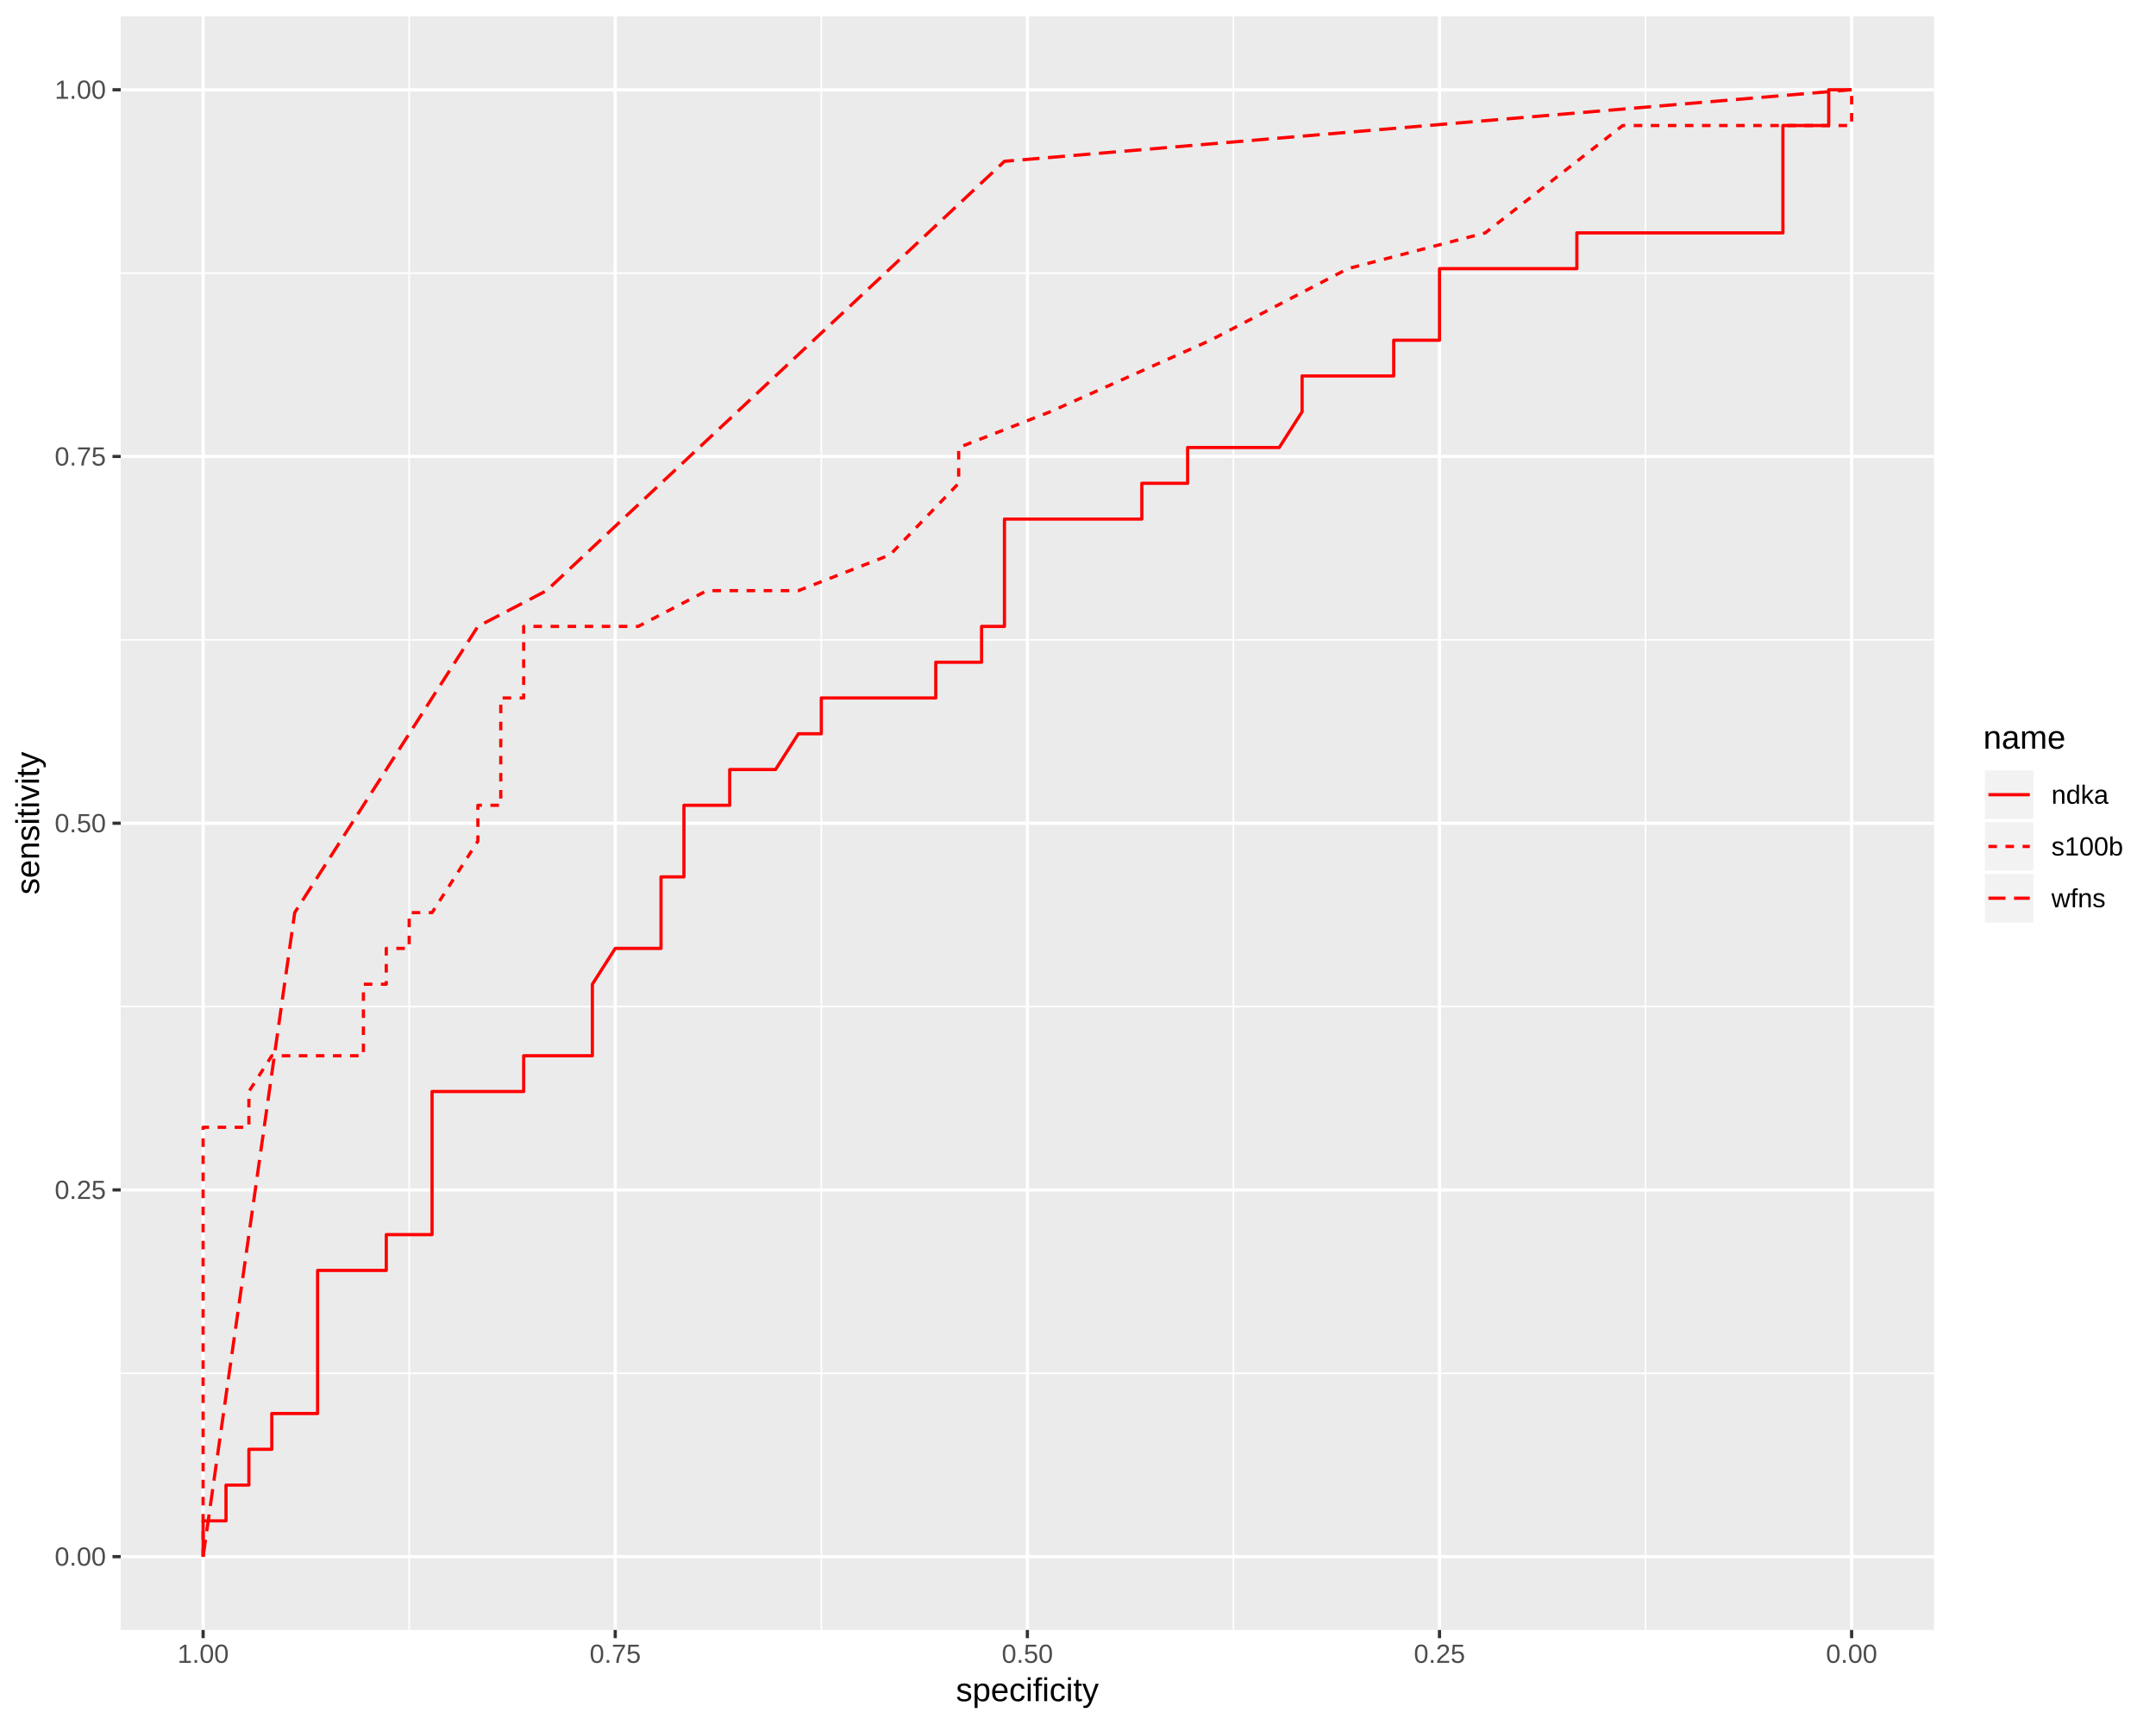
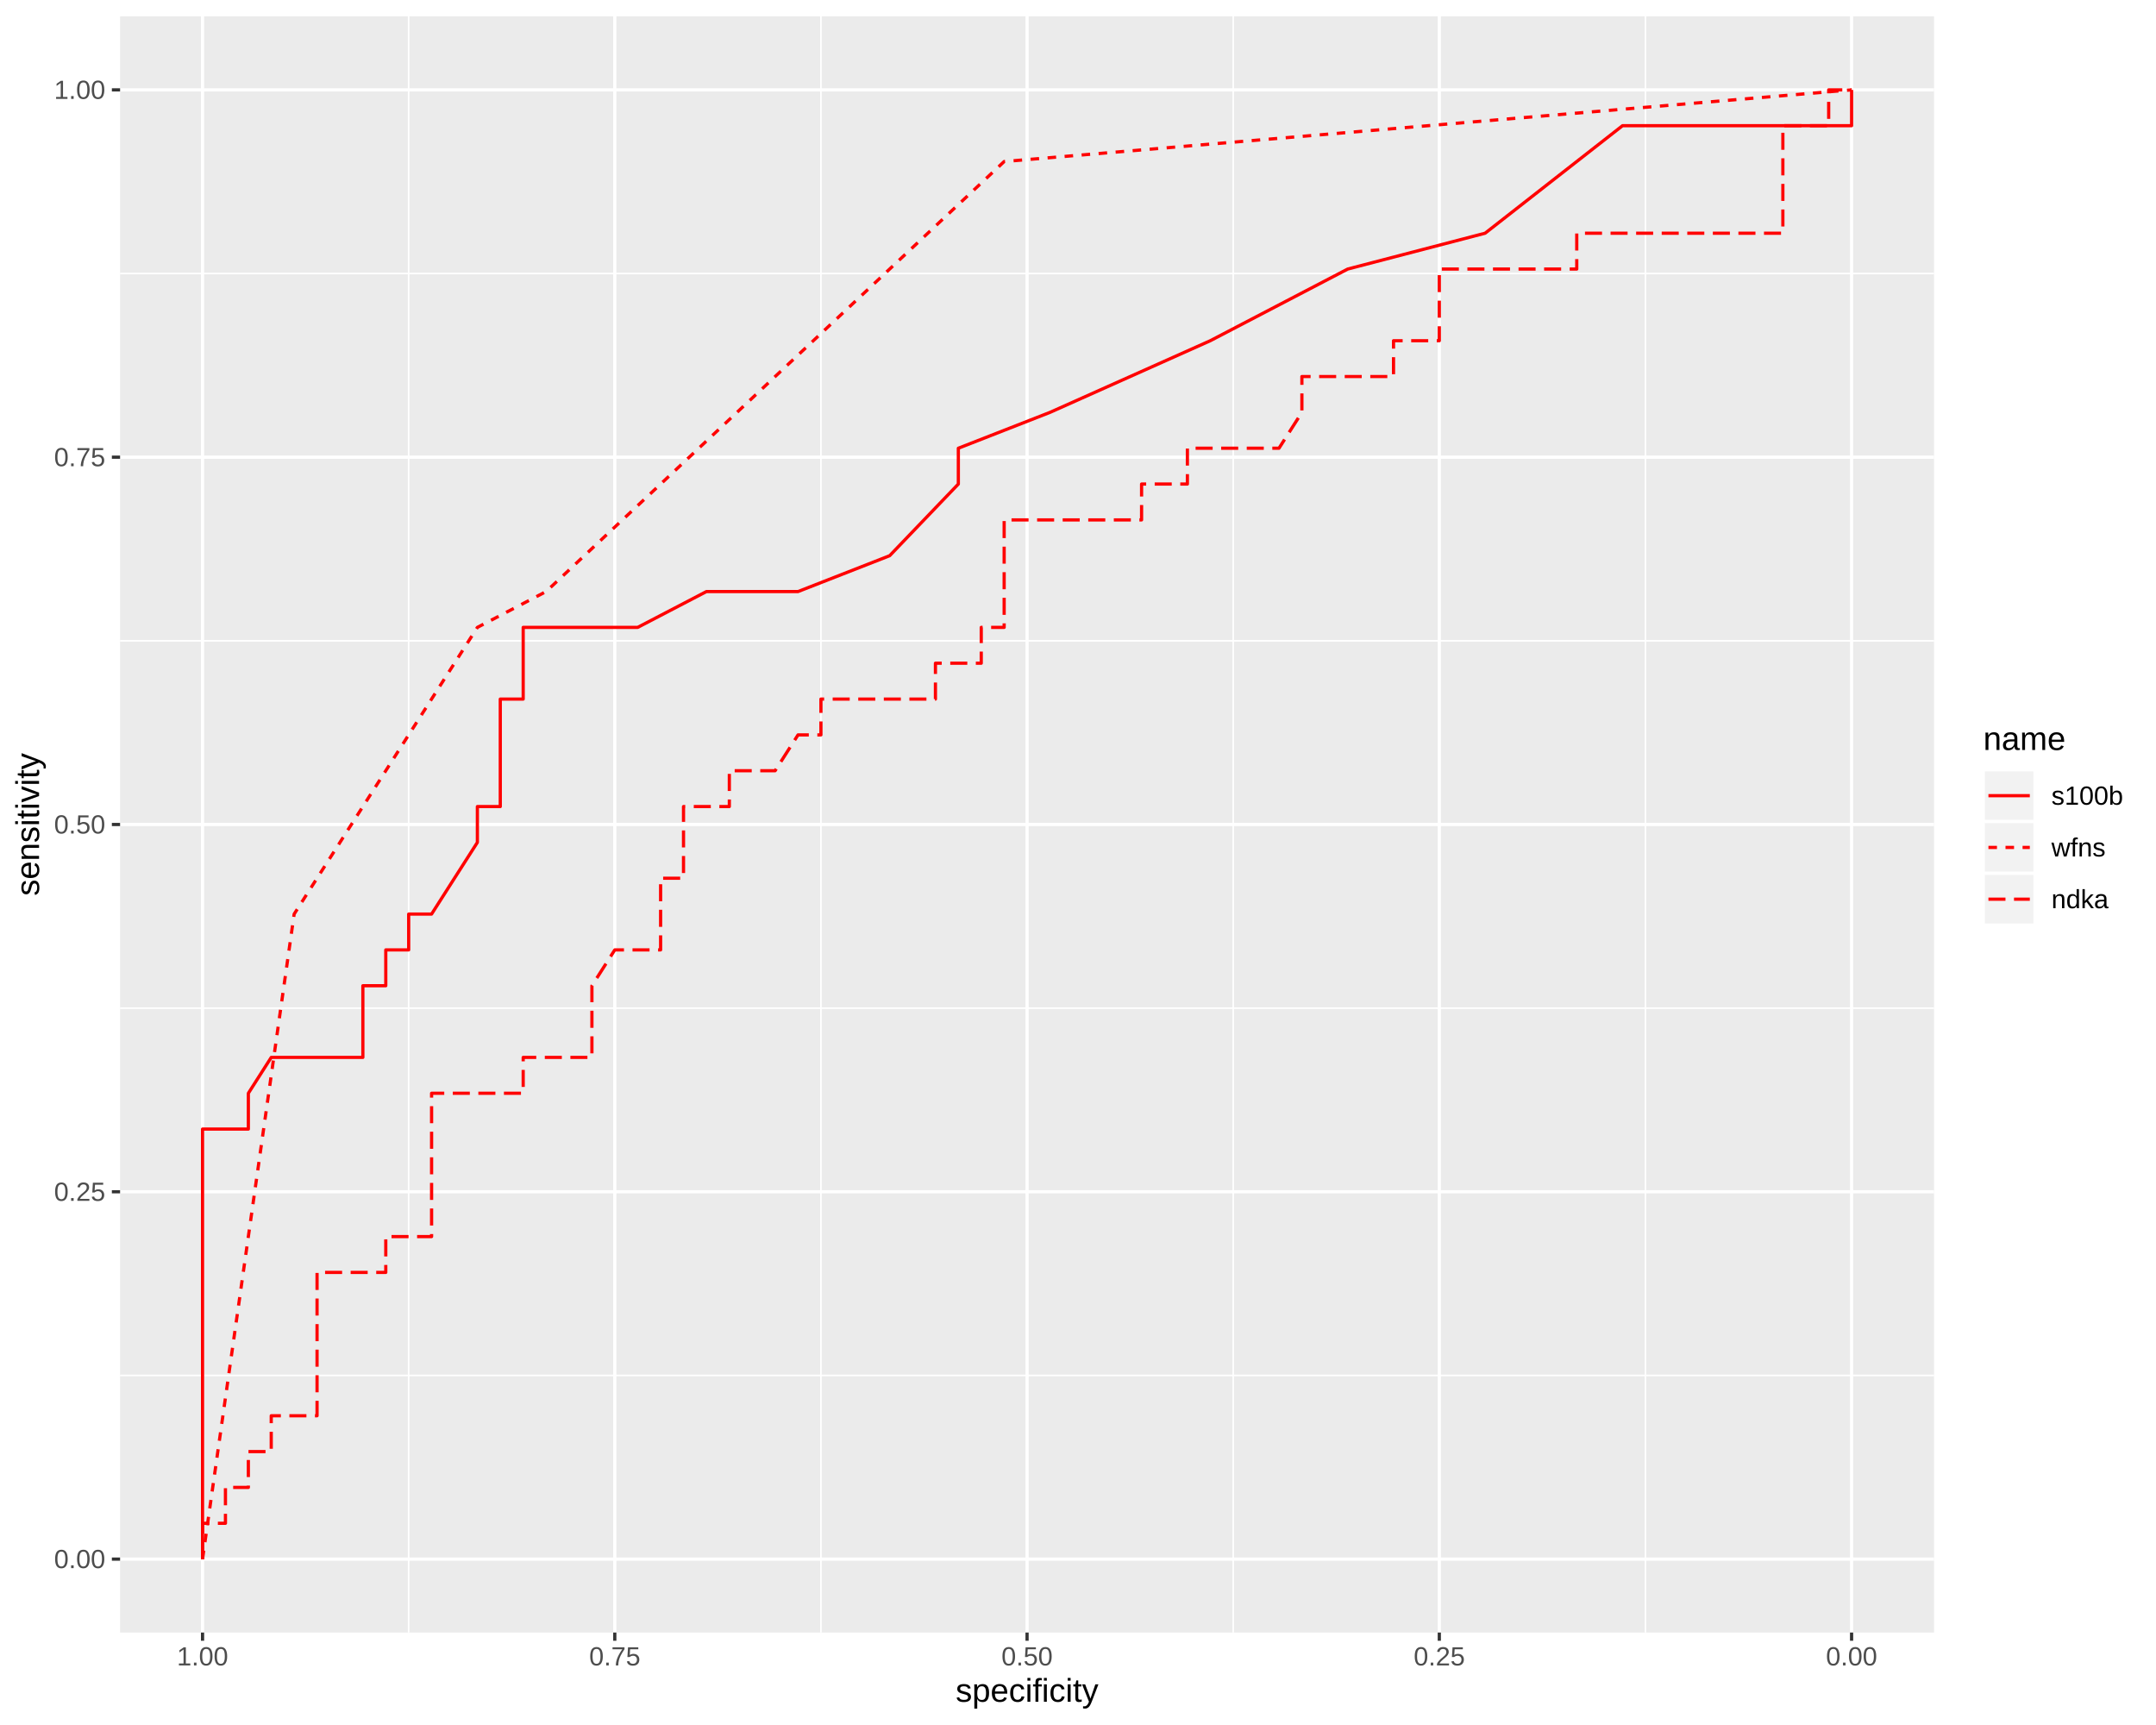
<svg xmlns="http://www.w3.org/2000/svg" viewBox="0 0 720.00 576.00">
  <defs>
    <style type="text/css">
    line, polyline, polygon, path, rect, circle {
      fill: none;
      stroke: #000000;
      stroke-linecap: round;
      stroke-linejoin: round;
      stroke-miterlimit: 10.00;
    }
  </style>
  </defs>
  <rect width="100%" height="100%" style="stroke: none; fill: #FFFFFF;" />
  <rect x="0.00" y="0.00" width="720.00" height="576.00" style="stroke-width: 1.07; stroke: #FFFFFF; fill: #FFFFFF;" />
  <defs>
-     <clipPath id="cpNDAuMzF8NjQ1Ljg3fDU0NC4yN3w1LjQ4">
-       <rect x="40.31" y="5.48" width="605.57" height="538.79" />
+     <clipPath id="cpNDAuMTB8NjQ1Ljg3fDU0NS4xM3w1LjQ4">
+       <rect x="40.10" y="5.48" width="605.77" height="539.65" />
    </clipPath>
  </defs>
-   <rect x="40.31" y="5.48" width="605.57" height="538.79" style="stroke-width: 1.07; stroke: none; fill: #EBEBEB;" clip-path="url(#cpNDAuMzF8NjQ1Ljg3fDU0NC4yN3w1LjQ4)" />
-   <polyline points="40.31,458.55 645.87,458.55 " style="stroke-width: 0.53; stroke: #FFFFFF; stroke-linecap: butt;" clip-path="url(#cpNDAuMzF8NjQ1Ljg3fDU0NC4yN3w1LjQ4)" />
-   <polyline points="40.31,336.10 645.87,336.10 " style="stroke-width: 0.53; stroke: #FFFFFF; stroke-linecap: butt;" clip-path="url(#cpNDAuMzF8NjQ1Ljg3fDU0NC4yN3w1LjQ4)" />
-   <polyline points="40.31,213.65 645.87,213.65 " style="stroke-width: 0.53; stroke: #FFFFFF; stroke-linecap: butt;" clip-path="url(#cpNDAuMzF8NjQ1Ljg3fDU0NC4yN3w1LjQ4)" />
-   <polyline points="40.31,91.20 645.87,91.20 " style="stroke-width: 0.53; stroke: #FFFFFF; stroke-linecap: butt;" clip-path="url(#cpNDAuMzF8NjQ1Ljg3fDU0NC4yN3w1LjQ4)" />
-   <polyline points="549.53,544.27 549.53,5.48 " style="stroke-width: 0.53; stroke: #FFFFFF; stroke-linecap: butt;" clip-path="url(#cpNDAuMzF8NjQ1Ljg3fDU0NC4yN3w1LjQ4)" />
-   <polyline points="411.91,544.27 411.91,5.48 " style="stroke-width: 0.53; stroke: #FFFFFF; stroke-linecap: butt;" clip-path="url(#cpNDAuMzF8NjQ1Ljg3fDU0NC4yN3w1LjQ4)" />
-   <polyline points="274.28,544.27 274.28,5.48 " style="stroke-width: 0.53; stroke: #FFFFFF; stroke-linecap: butt;" clip-path="url(#cpNDAuMzF8NjQ1Ljg3fDU0NC4yN3w1LjQ4)" />
-   <polyline points="136.65,544.27 136.65,5.48 " style="stroke-width: 0.53; stroke: #FFFFFF; stroke-linecap: butt;" clip-path="url(#cpNDAuMzF8NjQ1Ljg3fDU0NC4yN3w1LjQ4)" />
-   <polyline points="40.31,519.78 645.87,519.78 " style="stroke-width: 1.07; stroke: #FFFFFF; stroke-linecap: butt;" clip-path="url(#cpNDAuMzF8NjQ1Ljg3fDU0NC4yN3w1LjQ4)" />
-   <polyline points="40.31,397.33 645.87,397.33 " style="stroke-width: 1.07; stroke: #FFFFFF; stroke-linecap: butt;" clip-path="url(#cpNDAuMzF8NjQ1Ljg3fDU0NC4yN3w1LjQ4)" />
-   <polyline points="40.31,274.88 645.87,274.88 " style="stroke-width: 1.07; stroke: #FFFFFF; stroke-linecap: butt;" clip-path="url(#cpNDAuMzF8NjQ1Ljg3fDU0NC4yN3w1LjQ4)" />
-   <polyline points="40.31,152.42 645.87,152.42 " style="stroke-width: 1.07; stroke: #FFFFFF; stroke-linecap: butt;" clip-path="url(#cpNDAuMzF8NjQ1Ljg3fDU0NC4yN3w1LjQ4)" />
-   <polyline points="40.31,29.97 645.87,29.97 " style="stroke-width: 1.07; stroke: #FFFFFF; stroke-linecap: butt;" clip-path="url(#cpNDAuMzF8NjQ1Ljg3fDU0NC4yN3w1LjQ4)" />
-   <polyline points="618.35,544.27 618.35,5.48 " style="stroke-width: 1.07; stroke: #FFFFFF; stroke-linecap: butt;" clip-path="url(#cpNDAuMzF8NjQ1Ljg3fDU0NC4yN3w1LjQ4)" />
-   <polyline points="480.72,544.27 480.72,5.48 " style="stroke-width: 1.07; stroke: #FFFFFF; stroke-linecap: butt;" clip-path="url(#cpNDAuMzF8NjQ1Ljg3fDU0NC4yN3w1LjQ4)" />
-   <polyline points="343.09,544.27 343.09,5.48 " style="stroke-width: 1.07; stroke: #FFFFFF; stroke-linecap: butt;" clip-path="url(#cpNDAuMzF8NjQ1Ljg3fDU0NC4yN3w1LjQ4)" />
-   <polyline points="205.46,544.27 205.46,5.48 " style="stroke-width: 1.07; stroke: #FFFFFF; stroke-linecap: butt;" clip-path="url(#cpNDAuMzF8NjQ1Ljg3fDU0NC4yN3w1LjQ4)" />
-   <polyline points="67.83,544.27 67.83,5.48 " style="stroke-width: 1.07; stroke: #FFFFFF; stroke-linecap: butt;" clip-path="url(#cpNDAuMzF8NjQ1Ljg3fDU0NC4yN3w1LjQ4)" />
-   <polyline points="67.83,519.78 67.83,507.83 75.48,507.83 75.48,495.89 83.12,495.89 83.12,483.94 90.77,483.94 90.77,471.99 98.42,471.99 106.06,471.99 106.06,460.05 106.06,448.10 106.06,436.15 106.06,424.21 113.71,424.21 121.36,424.21 129.00,424.21 129.00,412.26 136.65,412.26 144.29,412.26 144.29,400.31 144.29,388.37 144.29,376.42 144.29,364.47 151.94,364.47 159.59,364.47 167.23,364.47 174.88,364.47 174.88,352.53 182.52,352.53 190.17,352.53 197.82,352.53 197.82,340.58 197.82,328.64 205.46,316.69 213.11,316.69 220.75,316.69 220.75,304.74 220.75,292.80 228.40,292.80 228.40,280.85 228.40,268.90 236.05,268.90 243.69,268.90 243.69,256.96 251.34,256.96 258.98,256.96 266.63,245.01 274.28,245.01 274.28,233.06 281.92,233.06 289.57,233.06 297.21,233.06 304.86,233.06 312.51,233.06 312.51,221.12 320.15,221.12 327.80,221.12 327.80,209.17 335.44,209.17 335.44,197.22 335.44,185.28 335.44,173.33 343.09,173.33 350.74,173.33 358.38,173.33 366.03,173.33 373.67,173.33 381.32,173.33 381.32,161.38 388.97,161.38 396.61,161.38 396.61,149.44 404.26,149.44 411.91,149.44 419.55,149.44 427.20,149.44 434.84,137.49 434.84,125.54 442.49,125.54 457.78,125.54 465.43,125.54 465.43,113.60 473.07,113.60 480.72,113.60 480.72,101.65 480.72,89.70 488.37,89.70 496.01,89.70 503.66,89.70 511.30,89.70 518.95,89.70 526.60,89.70 526.60,77.76 534.24,77.76 541.89,77.76 549.53,77.76 557.18,77.76 564.83,77.76 572.47,77.76 580.12,77.76 587.76,77.76 595.41,77.76 595.41,65.81 595.41,53.86 595.41,41.92 603.06,41.92 610.70,41.92 610.70,29.97 618.35,29.97 " style="stroke-width: 1.07; stroke: #FF0000; stroke-linecap: butt;" clip-path="url(#cpNDAuMzF8NjQ1Ljg3fDU0NC4yN3w1LjQ4)" />
-   <polyline points="67.83,519.78 67.83,507.83 67.83,495.89 67.83,483.94 67.83,471.99 67.83,460.05 67.83,448.10 67.83,424.21 67.83,412.26 67.83,400.31 67.83,388.37 67.83,376.42 83.12,376.42 83.12,364.47 90.77,352.53 106.06,352.53 113.71,352.53 121.36,352.53 121.36,328.64 129.00,328.64 129.00,316.69 136.65,316.69 136.65,304.74 144.29,304.74 151.94,292.80 159.59,280.85 159.59,268.90 167.23,268.90 167.23,256.96 167.23,245.01 167.23,233.06 174.88,233.06 174.88,221.12 174.88,209.17 190.17,209.17 197.82,209.17 213.11,209.17 236.05,197.22 266.63,197.22 297.21,185.28 320.15,161.38 320.15,149.44 350.74,137.49 404.26,113.60 450.14,89.70 496.01,77.76 541.89,41.92 557.18,41.92 580.12,41.92 618.35,41.92 618.35,29.97 " style="stroke-width: 1.07; stroke: #FF0000; stroke-dasharray: 2.85,2.85; stroke-linecap: butt;" clip-path="url(#cpNDAuMzF8NjQ1Ljg3fDU0NC4yN3w1LjQ4)" />
-   <polyline points="67.83,519.78 98.42,304.74 159.59,209.17 182.52,197.22 335.44,53.86 618.35,29.97 " style="stroke-width: 1.07; stroke: #FF0000; stroke-dasharray: 5.69,2.85; stroke-linecap: butt;" clip-path="url(#cpNDAuMzF8NjQ1Ljg3fDU0NC4yN3w1LjQ4)" />
+   <rect x="40.10" y="5.48" width="605.77" height="539.65" style="stroke-width: 1.07; stroke: none; fill: #EBEBEB;" clip-path="url(#cpNDAuMTB8NjQ1Ljg3fDU0NS4xM3w1LjQ4)" />
+   <polyline points="40.10,459.28 645.87,459.28 " style="stroke-width: 0.53; stroke: #FFFFFF; stroke-linecap: butt;" clip-path="url(#cpNDAuMTB8NjQ1Ljg3fDU0NS4xM3w1LjQ4)" />
+   <polyline points="40.10,336.63 645.87,336.63 " style="stroke-width: 0.53; stroke: #FFFFFF; stroke-linecap: butt;" clip-path="url(#cpNDAuMTB8NjQ1Ljg3fDU0NS4xM3w1LjQ4)" />
+   <polyline points="40.10,213.98 645.87,213.98 " style="stroke-width: 0.53; stroke: #FFFFFF; stroke-linecap: butt;" clip-path="url(#cpNDAuMTB8NjQ1Ljg3fDU0NS4xM3w1LjQ4)" />
+   <polyline points="40.10,91.33 645.87,91.33 " style="stroke-width: 0.53; stroke: #FFFFFF; stroke-linecap: butt;" clip-path="url(#cpNDAuMTB8NjQ1Ljg3fDU0NS4xM3w1LjQ4)" />
+   <polyline points="549.50,545.13 549.50,5.48 " style="stroke-width: 0.53; stroke: #FFFFFF; stroke-linecap: butt;" clip-path="url(#cpNDAuMTB8NjQ1Ljg3fDU0NS4xM3w1LjQ4)" />
+   <polyline points="411.83,545.13 411.83,5.48 " style="stroke-width: 0.53; stroke: #FFFFFF; stroke-linecap: butt;" clip-path="url(#cpNDAuMTB8NjQ1Ljg3fDU0NS4xM3w1LjQ4)" />
+   <polyline points="274.15,545.13 274.15,5.48 " style="stroke-width: 0.53; stroke: #FFFFFF; stroke-linecap: butt;" clip-path="url(#cpNDAuMTB8NjQ1Ljg3fDU0NS4xM3w1LjQ4)" />
+   <polyline points="136.48,545.13 136.48,5.48 " style="stroke-width: 0.53; stroke: #FFFFFF; stroke-linecap: butt;" clip-path="url(#cpNDAuMTB8NjQ1Ljg3fDU0NS4xM3w1LjQ4)" />
+   <polyline points="40.10,520.60 645.87,520.60 " style="stroke-width: 1.07; stroke: #FFFFFF; stroke-linecap: butt;" clip-path="url(#cpNDAuMTB8NjQ1Ljg3fDU0NS4xM3w1LjQ4)" />
+   <polyline points="40.10,397.95 645.87,397.95 " style="stroke-width: 1.07; stroke: #FFFFFF; stroke-linecap: butt;" clip-path="url(#cpNDAuMTB8NjQ1Ljg3fDU0NS4xM3w1LjQ4)" />
+   <polyline points="40.10,275.31 645.87,275.31 " style="stroke-width: 1.07; stroke: #FFFFFF; stroke-linecap: butt;" clip-path="url(#cpNDAuMTB8NjQ1Ljg3fDU0NS4xM3w1LjQ4)" />
+   <polyline points="40.10,152.66 645.87,152.66 " style="stroke-width: 1.07; stroke: #FFFFFF; stroke-linecap: butt;" clip-path="url(#cpNDAuMTB8NjQ1Ljg3fDU0NS4xM3w1LjQ4)" />
+   <polyline points="40.10,30.01 645.87,30.01 " style="stroke-width: 1.07; stroke: #FFFFFF; stroke-linecap: butt;" clip-path="url(#cpNDAuMTB8NjQ1Ljg3fDU0NS4xM3w1LjQ4)" />
+   <polyline points="618.34,545.13 618.34,5.48 " style="stroke-width: 1.07; stroke: #FFFFFF; stroke-linecap: butt;" clip-path="url(#cpNDAuMTB8NjQ1Ljg3fDU0NS4xM3w1LjQ4)" />
+   <polyline points="480.66,545.13 480.66,5.48 " style="stroke-width: 1.07; stroke: #FFFFFF; stroke-linecap: butt;" clip-path="url(#cpNDAuMTB8NjQ1Ljg3fDU0NS4xM3w1LjQ4)" />
+   <polyline points="342.99,545.13 342.99,5.48 " style="stroke-width: 1.07; stroke: #FFFFFF; stroke-linecap: butt;" clip-path="url(#cpNDAuMTB8NjQ1Ljg3fDU0NS4xM3w1LjQ4)" />
+   <polyline points="205.31,545.13 205.31,5.48 " style="stroke-width: 1.07; stroke: #FFFFFF; stroke-linecap: butt;" clip-path="url(#cpNDAuMTB8NjQ1Ljg3fDU0NS4xM3w1LjQ4)" />
+   <polyline points="67.64,545.13 67.64,5.48 " style="stroke-width: 1.07; stroke: #FFFFFF; stroke-linecap: butt;" clip-path="url(#cpNDAuMTB8NjQ1Ljg3fDU0NS4xM3w1LjQ4)" />
+   <polyline points="67.64,520.60 67.64,508.64 67.64,496.67 67.64,484.70 67.64,472.74 67.64,460.77 67.64,448.81 67.64,424.88 67.64,412.91 67.64,400.94 67.64,388.98 67.64,377.01 82.94,377.01 82.94,365.05 90.58,353.08 105.88,353.08 113.53,353.08 121.18,353.08 121.18,329.15 128.83,329.15 128.83,317.18 136.48,317.18 136.48,305.22 144.13,305.22 151.77,293.25 159.42,281.29 159.42,269.32 167.07,269.32 167.07,257.36 167.07,245.39 167.07,233.43 174.72,233.43 174.72,221.46 174.72,209.49 190.02,209.49 197.67,209.49 212.96,209.49 235.91,197.53 266.50,197.53 297.10,185.56 320.04,161.63 320.04,149.67 350.64,137.70 404.18,113.77 450.07,89.84 495.96,77.87 541.85,41.97 557.15,41.97 580.10,41.97 618.34,41.97 618.34,30.01 " style="stroke-width: 1.07; stroke: #FF0000; stroke-linecap: butt;" clip-path="url(#cpNDAuMTB8NjQ1Ljg3fDU0NS4xM3w1LjQ4)" />
+   <polyline points="67.64,520.60 98.23,305.22 159.42,209.49 182.37,197.53 335.34,53.94 618.34,30.01 " style="stroke-width: 1.07; stroke: #FF0000; stroke-dasharray: 2.85,2.85; stroke-linecap: butt;" clip-path="url(#cpNDAuMTB8NjQ1Ljg3fDU0NS4xM3w1LjQ4)" />
+   <polyline points="67.64,520.60 67.64,508.64 75.29,508.64 75.29,496.67 82.94,496.67 82.94,484.70 90.58,484.70 90.58,472.74 98.23,472.74 105.88,472.74 105.88,460.77 105.88,448.81 105.88,436.84 105.88,424.88 113.53,424.88 121.18,424.88 128.83,424.88 128.83,412.91 136.48,412.91 144.13,412.91 144.13,400.94 144.13,388.98 144.13,377.01 144.13,365.05 151.77,365.05 159.42,365.05 167.07,365.05 174.72,365.05 174.72,353.08 182.37,353.08 190.02,353.08 197.67,353.08 197.67,341.12 197.67,329.15 205.31,317.18 212.96,317.18 220.61,317.18 220.61,305.22 220.61,293.25 228.26,293.25 228.26,281.29 228.26,269.32 235.91,269.32 243.56,269.32 243.56,257.36 251.21,257.36 258.85,257.36 266.50,245.39 274.15,245.39 274.15,233.43 281.80,233.43 289.45,233.43 297.10,233.43 304.75,233.43 312.39,233.43 312.39,221.46 320.04,221.46 327.69,221.46 327.69,209.49 335.34,209.49 335.34,197.53 335.34,185.56 335.34,173.60 342.99,173.60 350.64,173.60 358.29,173.60 365.94,173.60 373.58,173.60 381.23,173.60 381.23,161.63 388.88,161.63 396.53,161.63 396.53,149.67 404.18,149.67 411.83,149.67 419.48,149.67 427.12,149.67 434.77,137.70 434.77,125.73 442.42,125.73 457.72,125.73 465.37,125.73 465.37,113.77 473.02,113.77 480.66,113.77 480.66,101.80 480.66,89.84 488.31,89.84 495.96,89.84 503.61,89.84 511.26,89.84 518.91,89.84 526.56,89.84 526.56,77.87 534.20,77.87 541.85,77.87 549.50,77.87 557.15,77.87 564.80,77.87 572.45,77.87 580.10,77.87 587.75,77.87 595.39,77.87 595.39,65.91 595.39,53.94 595.39,41.97 603.04,41.97 610.69,41.97 610.69,30.01 618.34,30.01 " style="stroke-width: 1.07; stroke: #FF0000; stroke-dasharray: 5.69,2.85; stroke-linecap: butt;" clip-path="url(#cpNDAuMTB8NjQ1Ljg3fDU0NS4xM3w1LjQ4)" />
  <defs>
    <clipPath id="cpMC4wMHw3MjAuMDB8NTc2LjAwfDAuMDA=">
      <rect x="0.00" y="0.00" width="720.00" height="576.00" />
    </clipPath>
  </defs>
  <g clip-path="url(#cpMC4wMHw3MjAuMDB8NTc2LjAwfDAuMDA=)">
-     <text x="18.27" y="522.80" style="font-size: 8.80px; fill: #4D4D4D; font-family: Liberation Sans;" textLength="17.11px" lengthAdjust="spacingAndGlyphs">0.00</text>
+     <text x="18.06" y="523.62" style="font-size: 8.80px; fill: #4D4D4D; font-family: Liberation Sans;" textLength="17.11px" lengthAdjust="spacingAndGlyphs">0.00</text>
  </g>
  <g clip-path="url(#cpMC4wMHw3MjAuMDB8NTc2LjAwfDAuMDA=)">
-     <text x="18.27" y="400.35" style="font-size: 8.80px; fill: #4D4D4D; font-family: Liberation Sans;" textLength="17.11px" lengthAdjust="spacingAndGlyphs">0.25</text>
+     <text x="18.06" y="400.98" style="font-size: 8.80px; fill: #4D4D4D; font-family: Liberation Sans;" textLength="17.11px" lengthAdjust="spacingAndGlyphs">0.25</text>
  </g>
  <g clip-path="url(#cpMC4wMHw3MjAuMDB8NTc2LjAwfDAuMDA=)">
-     <text x="18.27" y="277.90" style="font-size: 8.80px; fill: #4D4D4D; font-family: Liberation Sans;" textLength="17.11px" lengthAdjust="spacingAndGlyphs">0.50</text>
+     <text x="18.06" y="278.33" style="font-size: 8.80px; fill: #4D4D4D; font-family: Liberation Sans;" textLength="17.11px" lengthAdjust="spacingAndGlyphs">0.50</text>
  </g>
  <g clip-path="url(#cpMC4wMHw3MjAuMDB8NTc2LjAwfDAuMDA=)">
-     <text x="18.27" y="155.45" style="font-size: 8.80px; fill: #4D4D4D; font-family: Liberation Sans;" textLength="17.11px" lengthAdjust="spacingAndGlyphs">0.75</text>
+     <text x="18.06" y="155.68" style="font-size: 8.80px; fill: #4D4D4D; font-family: Liberation Sans;" textLength="17.11px" lengthAdjust="spacingAndGlyphs">0.75</text>
  </g>
  <g clip-path="url(#cpMC4wMHw3MjAuMDB8NTc2LjAwfDAuMDA=)">
-     <text x="18.27" y="32.99" style="font-size: 8.80px; fill: #4D4D4D; font-family: Liberation Sans;" textLength="17.11px" lengthAdjust="spacingAndGlyphs">1.00</text>
+     <text x="18.06" y="33.03" style="font-size: 8.80px; fill: #4D4D4D; font-family: Liberation Sans;" textLength="17.11px" lengthAdjust="spacingAndGlyphs">1.00</text>
  </g>
-   <polyline points="37.57,519.78 40.31,519.78 " style="stroke-width: 1.07; stroke: #333333; stroke-linecap: butt;" clip-path="url(#cpMC4wMHw3MjAuMDB8NTc2LjAwfDAuMDA=)" />
-   <polyline points="37.57,397.33 40.31,397.33 " style="stroke-width: 1.07; stroke: #333333; stroke-linecap: butt;" clip-path="url(#cpMC4wMHw3MjAuMDB8NTc2LjAwfDAuMDA=)" />
-   <polyline points="37.57,274.88 40.31,274.88 " style="stroke-width: 1.07; stroke: #333333; stroke-linecap: butt;" clip-path="url(#cpMC4wMHw3MjAuMDB8NTc2LjAwfDAuMDA=)" />
-   <polyline points="37.57,152.42 40.31,152.42 " style="stroke-width: 1.07; stroke: #333333; stroke-linecap: butt;" clip-path="url(#cpMC4wMHw3MjAuMDB8NTc2LjAwfDAuMDA=)" />
-   <polyline points="37.57,29.97 40.31,29.97 " style="stroke-width: 1.07; stroke: #333333; stroke-linecap: butt;" clip-path="url(#cpMC4wMHw3MjAuMDB8NTc2LjAwfDAuMDA=)" />
-   <polyline points="618.35,547.01 618.35,544.27 " style="stroke-width: 1.07; stroke: #333333; stroke-linecap: butt;" clip-path="url(#cpMC4wMHw3MjAuMDB8NTc2LjAwfDAuMDA=)" />
-   <polyline points="480.72,547.01 480.72,544.27 " style="stroke-width: 1.07; stroke: #333333; stroke-linecap: butt;" clip-path="url(#cpMC4wMHw3MjAuMDB8NTc2LjAwfDAuMDA=)" />
-   <polyline points="343.09,547.01 343.09,544.27 " style="stroke-width: 1.07; stroke: #333333; stroke-linecap: butt;" clip-path="url(#cpMC4wMHw3MjAuMDB8NTc2LjAwfDAuMDA=)" />
-   <polyline points="205.46,547.01 205.46,544.27 " style="stroke-width: 1.07; stroke: #333333; stroke-linecap: butt;" clip-path="url(#cpMC4wMHw3MjAuMDB8NTc2LjAwfDAuMDA=)" />
-   <polyline points="67.83,547.01 67.83,544.27 " style="stroke-width: 1.07; stroke: #333333; stroke-linecap: butt;" clip-path="url(#cpMC4wMHw3MjAuMDB8NTc2LjAwfDAuMDA=)" />
+   <polyline points="37.36,520.60 40.10,520.60 " style="stroke-width: 1.07; stroke: #333333; stroke-linecap: butt;" clip-path="url(#cpMC4wMHw3MjAuMDB8NTc2LjAwfDAuMDA=)" />
+   <polyline points="37.36,397.95 40.10,397.95 " style="stroke-width: 1.07; stroke: #333333; stroke-linecap: butt;" clip-path="url(#cpMC4wMHw3MjAuMDB8NTc2LjAwfDAuMDA=)" />
+   <polyline points="37.36,275.31 40.10,275.31 " style="stroke-width: 1.07; stroke: #333333; stroke-linecap: butt;" clip-path="url(#cpMC4wMHw3MjAuMDB8NTc2LjAwfDAuMDA=)" />
+   <polyline points="37.36,152.66 40.10,152.66 " style="stroke-width: 1.07; stroke: #333333; stroke-linecap: butt;" clip-path="url(#cpMC4wMHw3MjAuMDB8NTc2LjAwfDAuMDA=)" />
+   <polyline points="37.36,30.01 40.10,30.01 " style="stroke-width: 1.07; stroke: #333333; stroke-linecap: butt;" clip-path="url(#cpMC4wMHw3MjAuMDB8NTc2LjAwfDAuMDA=)" />
+   <polyline points="618.34,547.87 618.34,545.13 " style="stroke-width: 1.07; stroke: #333333; stroke-linecap: butt;" clip-path="url(#cpMC4wMHw3MjAuMDB8NTc2LjAwfDAuMDA=)" />
+   <polyline points="480.66,547.87 480.66,545.13 " style="stroke-width: 1.07; stroke: #333333; stroke-linecap: butt;" clip-path="url(#cpMC4wMHw3MjAuMDB8NTc2LjAwfDAuMDA=)" />
+   <polyline points="342.99,547.87 342.99,545.13 " style="stroke-width: 1.07; stroke: #333333; stroke-linecap: butt;" clip-path="url(#cpMC4wMHw3MjAuMDB8NTc2LjAwfDAuMDA=)" />
+   <polyline points="205.31,547.87 205.31,545.13 " style="stroke-width: 1.07; stroke: #333333; stroke-linecap: butt;" clip-path="url(#cpMC4wMHw3MjAuMDB8NTc2LjAwfDAuMDA=)" />
+   <polyline points="67.64,547.87 67.64,545.13 " style="stroke-width: 1.07; stroke: #333333; stroke-linecap: butt;" clip-path="url(#cpMC4wMHw3MjAuMDB8NTc2LjAwfDAuMDA=)" />
  <g clip-path="url(#cpMC4wMHw3MjAuMDB8NTc2LjAwfDAuMDA=)">
-     <text x="609.79" y="555.25" style="font-size: 8.80px; fill: #4D4D4D; font-family: Liberation Sans;" textLength="17.11px" lengthAdjust="spacingAndGlyphs">0.00</text>
+     <text x="609.78" y="556.11" style="font-size: 8.80px; fill: #4D4D4D; font-family: Liberation Sans;" textLength="17.11px" lengthAdjust="spacingAndGlyphs">0.00</text>
  </g>
  <g clip-path="url(#cpMC4wMHw3MjAuMDB8NTc2LjAwfDAuMDA=)">
-     <text x="472.17" y="555.25" style="font-size: 8.80px; fill: #4D4D4D; font-family: Liberation Sans;" textLength="17.11px" lengthAdjust="spacingAndGlyphs">0.25</text>
+     <text x="472.11" y="556.11" style="font-size: 8.80px; fill: #4D4D4D; font-family: Liberation Sans;" textLength="17.11px" lengthAdjust="spacingAndGlyphs">0.25</text>
  </g>
  <g clip-path="url(#cpMC4wMHw3MjAuMDB8NTc2LjAwfDAuMDA=)">
-     <text x="334.54" y="555.25" style="font-size: 8.80px; fill: #4D4D4D; font-family: Liberation Sans;" textLength="17.11px" lengthAdjust="spacingAndGlyphs">0.50</text>
+     <text x="334.43" y="556.11" style="font-size: 8.80px; fill: #4D4D4D; font-family: Liberation Sans;" textLength="17.11px" lengthAdjust="spacingAndGlyphs">0.50</text>
  </g>
  <g clip-path="url(#cpMC4wMHw3MjAuMDB8NTc2LjAwfDAuMDA=)">
-     <text x="196.91" y="555.25" style="font-size: 8.80px; fill: #4D4D4D; font-family: Liberation Sans;" textLength="17.11px" lengthAdjust="spacingAndGlyphs">0.75</text>
+     <text x="196.76" y="556.11" style="font-size: 8.80px; fill: #4D4D4D; font-family: Liberation Sans;" textLength="17.11px" lengthAdjust="spacingAndGlyphs">0.75</text>
  </g>
  <g clip-path="url(#cpMC4wMHw3MjAuMDB8NTc2LjAwfDAuMDA=)">
-     <text x="59.28" y="555.25" style="font-size: 8.80px; fill: #4D4D4D; font-family: Liberation Sans;" textLength="17.11px" lengthAdjust="spacingAndGlyphs">1.00</text>
+     <text x="59.08" y="556.11" style="font-size: 8.80px; fill: #4D4D4D; font-family: Liberation Sans;" textLength="17.11px" lengthAdjust="spacingAndGlyphs">1.00</text>
  </g>
  <g clip-path="url(#cpMC4wMHw3MjAuMDB8NTc2LjAwfDAuMDA=)">
-     <text x="319.25" y="568.04" style="font-size: 11.00px; font-family: Liberation Sans;" textLength="47.69px" lengthAdjust="spacingAndGlyphs">specificity</text>
+     <text x="319.15" y="568.24" style="font-size: 11.00px; font-family: Liberation Sans;" textLength="47.69px" lengthAdjust="spacingAndGlyphs">specificity</text>
  </g>
  <g clip-path="url(#cpMC4wMHw3MjAuMDB8NTc2LjAwfDAuMDA=)">
-     <text transform="translate(13.04,298.72) rotate(-90)" style="font-size: 11.00px; font-family: Liberation Sans;" textLength="47.69px" lengthAdjust="spacingAndGlyphs">sensitivity</text>
+     <text transform="translate(13.04,299.15) rotate(-90)" style="font-size: 11.00px; font-family: Liberation Sans;" textLength="47.69px" lengthAdjust="spacingAndGlyphs">sensitivity</text>
  </g>
-   <rect x="656.83" y="235.71" width="57.69" height="78.33" style="stroke-width: 1.07; stroke: none; fill: #FFFFFF;" clip-path="url(#cpMC4wMHw3MjAuMDB8NTc2LjAwfDAuMDA=)" />
+   <rect x="656.83" y="236.24" width="57.69" height="78.12" style="stroke-width: 1.07; stroke: none; fill: #FFFFFF;" clip-path="url(#cpMC4wMHw3MjAuMDB8NTc2LjAwfDAuMDA=)" />
  <g clip-path="url(#cpMC4wMHw3MjAuMDB8NTc2LjAwfDAuMDA=)">
-     <text x="662.31" y="250.00" style="font-size: 11.00px; font-family: Liberation Sans;" textLength="27.53px" lengthAdjust="spacingAndGlyphs">name</text>
+     <text x="662.31" y="250.43" style="font-size: 11.00px; font-family: Liberation Sans;" textLength="27.53px" lengthAdjust="spacingAndGlyphs">name</text>
  </g>
-   <rect x="662.31" y="256.72" width="17.28" height="17.28" style="stroke-width: 1.07; stroke: #FFFFFF; fill: #F2F2F2;" clip-path="url(#cpMC4wMHw3MjAuMDB8NTc2LjAwfDAuMDA=)" />
-   <line x1="664.04" y1="265.36" x2="677.86" y2="265.36" style="stroke-width: 1.07; stroke: #FF0000; stroke-linecap: butt;" clip-path="url(#cpMC4wMHw3MjAuMDB8NTc2LjAwfDAuMDA=)" />
-   <rect x="662.31" y="274.00" width="17.28" height="17.28" style="stroke-width: 1.07; stroke: #FFFFFF; fill: #F2F2F2;" clip-path="url(#cpMC4wMHw3MjAuMDB8NTc2LjAwfDAuMDA=)" />
-   <line x1="664.04" y1="282.64" x2="677.86" y2="282.64" style="stroke-width: 1.07; stroke: #FF0000; stroke-dasharray: 2.85,2.85; stroke-linecap: butt;" clip-path="url(#cpMC4wMHw3MjAuMDB8NTc2LjAwfDAuMDA=)" />
-   <rect x="662.31" y="291.28" width="17.28" height="17.28" style="stroke-width: 1.07; stroke: #FFFFFF; fill: #F2F2F2;" clip-path="url(#cpMC4wMHw3MjAuMDB8NTc2LjAwfDAuMDA=)" />
-   <line x1="664.04" y1="299.92" x2="677.86" y2="299.92" style="stroke-width: 1.07; stroke: #FF0000; stroke-dasharray: 5.69,2.85; stroke-linecap: butt;" clip-path="url(#cpMC4wMHw3MjAuMDB8NTc2LjAwfDAuMDA=)" />
+   <rect x="662.31" y="257.05" width="17.28" height="17.28" style="stroke-width: 1.07; stroke: #FFFFFF; fill: #F2F2F2;" clip-path="url(#cpMC4wMHw3MjAuMDB8NTc2LjAwfDAuMDA=)" />
+   <line x1="664.04" y1="265.69" x2="677.86" y2="265.69" style="stroke-width: 1.07; stroke: #FF0000; stroke-linecap: butt;" clip-path="url(#cpMC4wMHw3MjAuMDB8NTc2LjAwfDAuMDA=)" />
+   <rect x="662.31" y="274.33" width="17.28" height="17.28" style="stroke-width: 1.07; stroke: #FFFFFF; fill: #F2F2F2;" clip-path="url(#cpMC4wMHw3MjAuMDB8NTc2LjAwfDAuMDA=)" />
+   <line x1="664.04" y1="282.97" x2="677.86" y2="282.97" style="stroke-width: 1.07; stroke: #FF0000; stroke-dasharray: 2.85,2.85; stroke-linecap: butt;" clip-path="url(#cpMC4wMHw3MjAuMDB8NTc2LjAwfDAuMDA=)" />
+   <rect x="662.31" y="291.61" width="17.28" height="17.28" style="stroke-width: 1.07; stroke: #FFFFFF; fill: #F2F2F2;" clip-path="url(#cpMC4wMHw3MjAuMDB8NTc2LjAwfDAuMDA=)" />
+   <line x1="664.04" y1="300.25" x2="677.86" y2="300.25" style="stroke-width: 1.07; stroke: #FF0000; stroke-dasharray: 5.69,2.85; stroke-linecap: butt;" clip-path="url(#cpMC4wMHw3MjAuMDB8NTc2LjAwfDAuMDA=)" />
  <g clip-path="url(#cpMC4wMHw3MjAuMDB8NTc2LjAwfDAuMDA=)">
-     <text x="685.07" y="268.38" style="font-size: 8.80px; font-family: Liberation Sans;" textLength="19.08px" lengthAdjust="spacingAndGlyphs">ndka</text>
+     <text x="685.07" y="268.71" style="font-size: 8.80px; font-family: Liberation Sans;" textLength="23.97px" lengthAdjust="spacingAndGlyphs">s100b</text>
  </g>
  <g clip-path="url(#cpMC4wMHw3MjAuMDB8NTc2LjAwfDAuMDA=)">
-     <text x="685.07" y="285.66" style="font-size: 8.80px; font-family: Liberation Sans;" textLength="23.97px" lengthAdjust="spacingAndGlyphs">s100b</text>
+     <text x="685.07" y="285.99" style="font-size: 8.80px; font-family: Liberation Sans;" textLength="18.09px" lengthAdjust="spacingAndGlyphs">wfns</text>
  </g>
  <g clip-path="url(#cpMC4wMHw3MjAuMDB8NTc2LjAwfDAuMDA=)">
-     <text x="685.07" y="302.94" style="font-size: 8.80px; font-family: Liberation Sans;" textLength="18.09px" lengthAdjust="spacingAndGlyphs">wfns</text>
+     <text x="685.07" y="303.27" style="font-size: 8.80px; font-family: Liberation Sans;" textLength="19.08px" lengthAdjust="spacingAndGlyphs">ndka</text>
  </g>
</svg>
